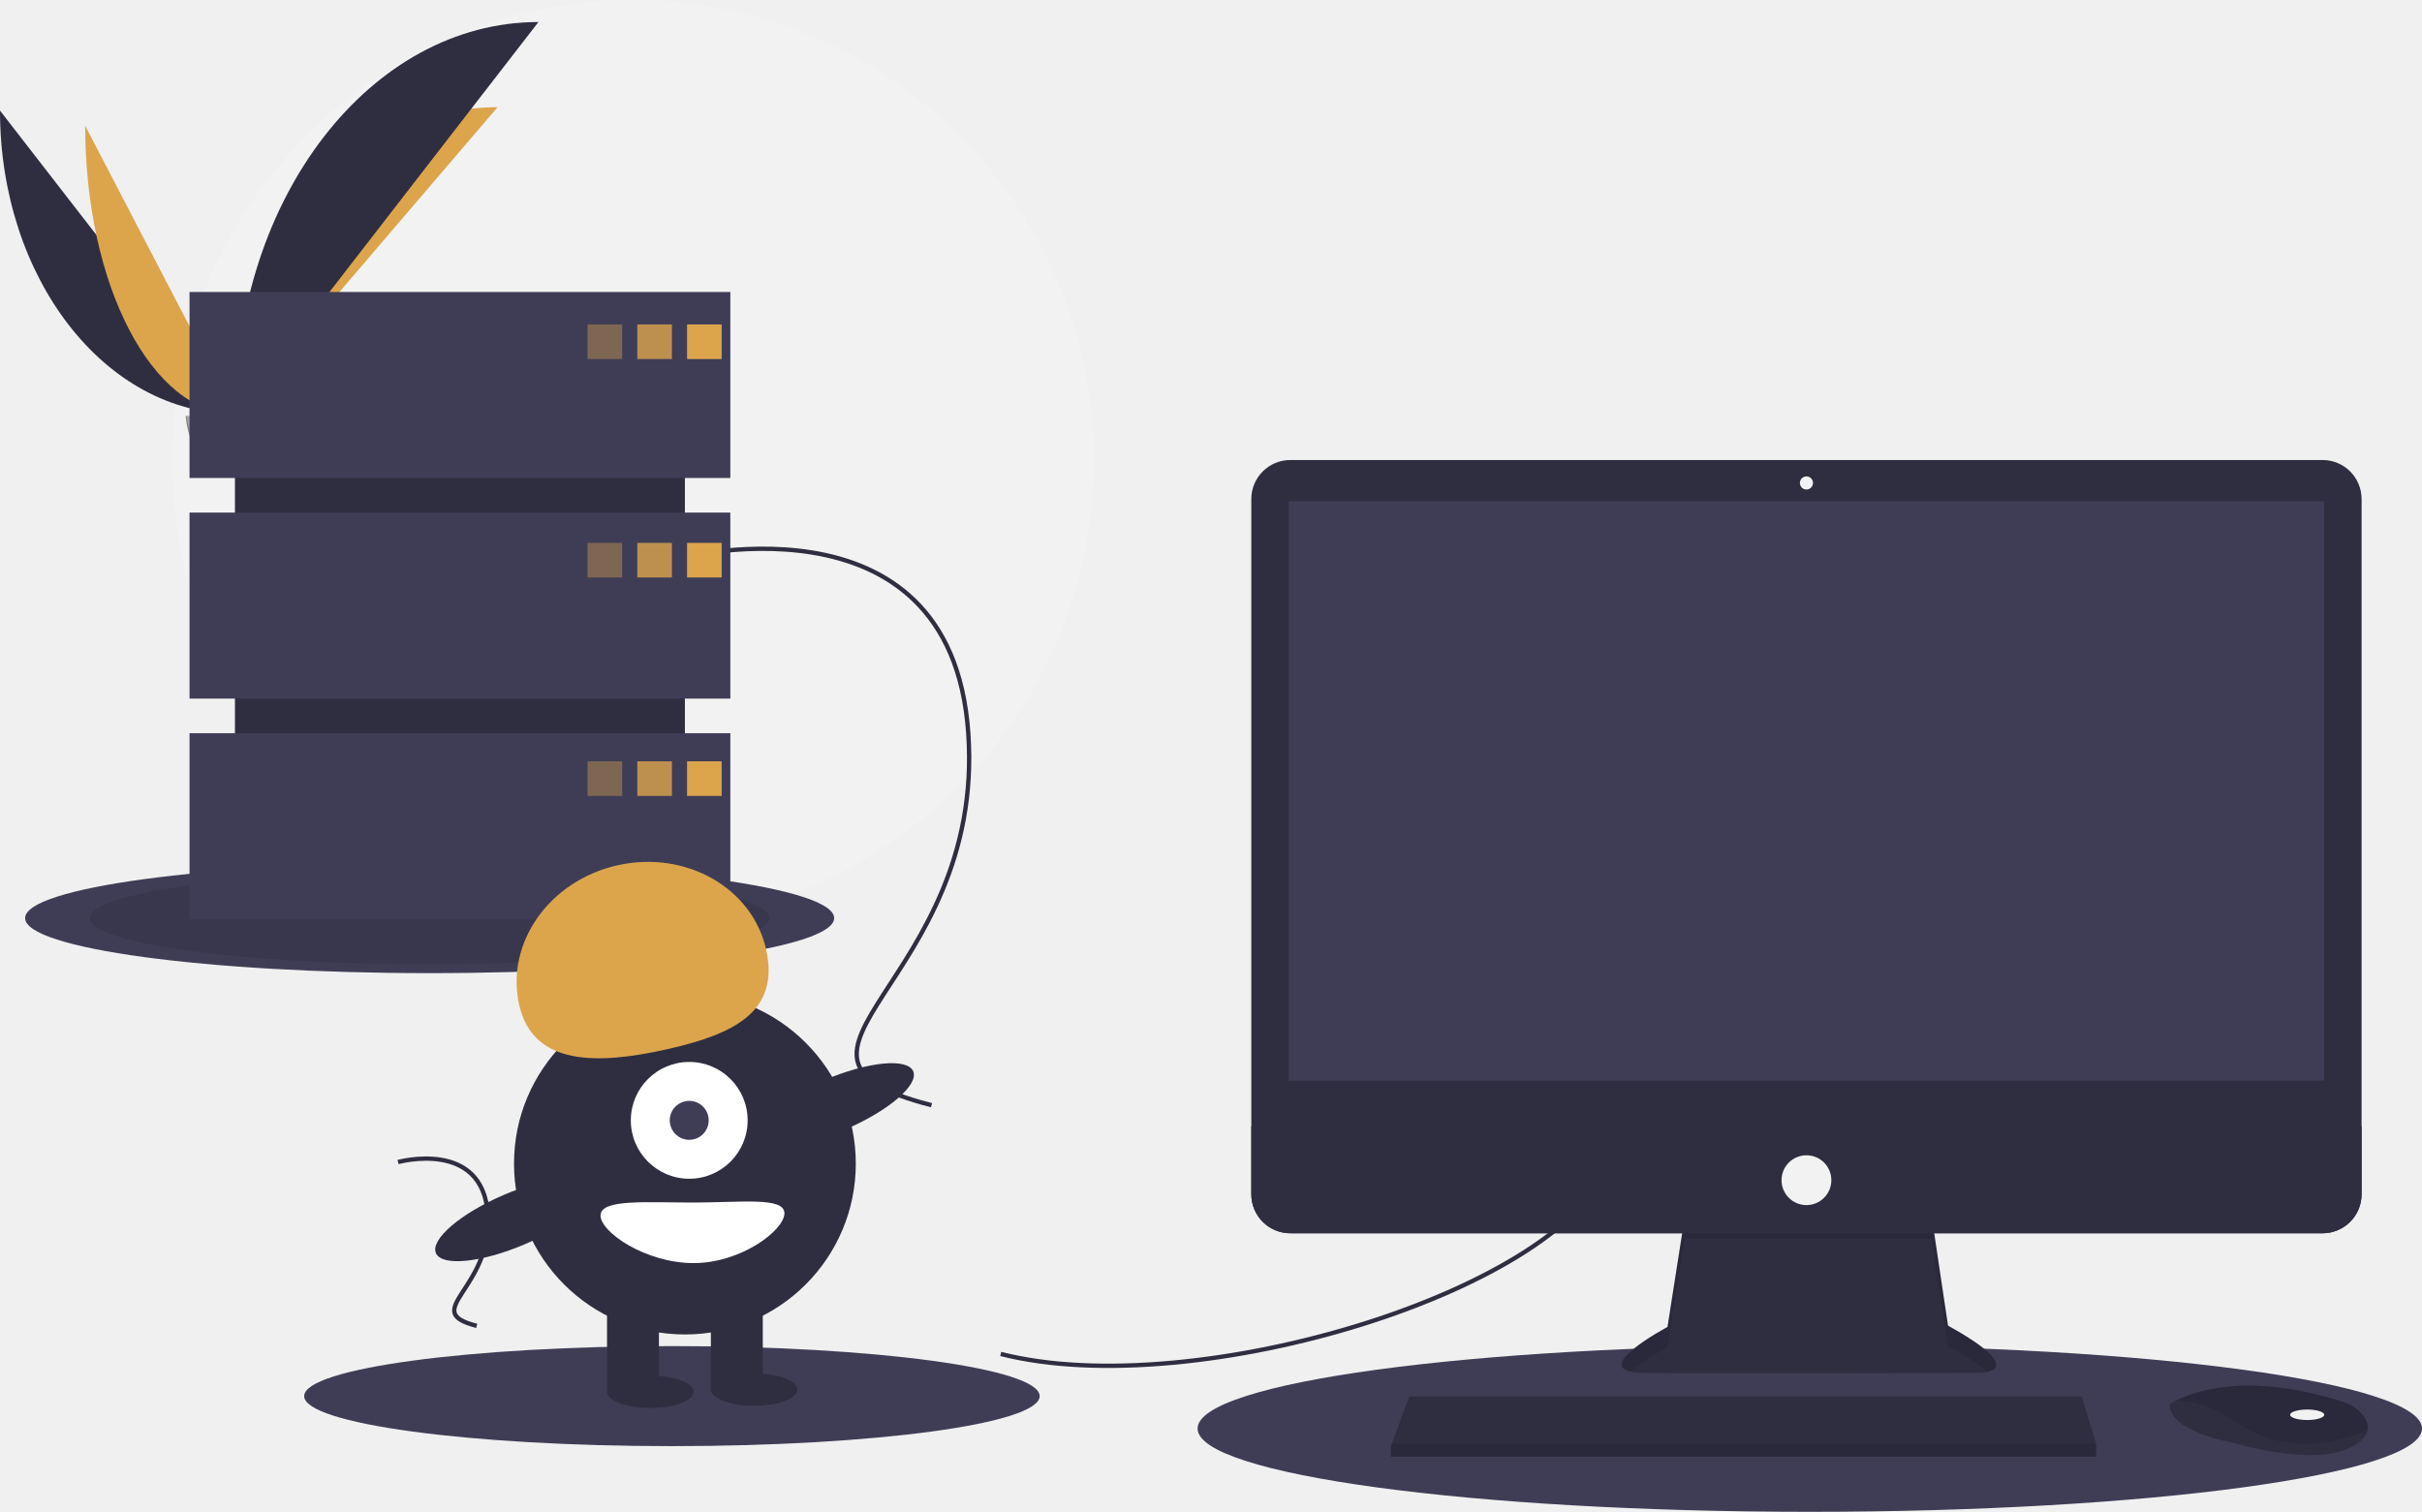
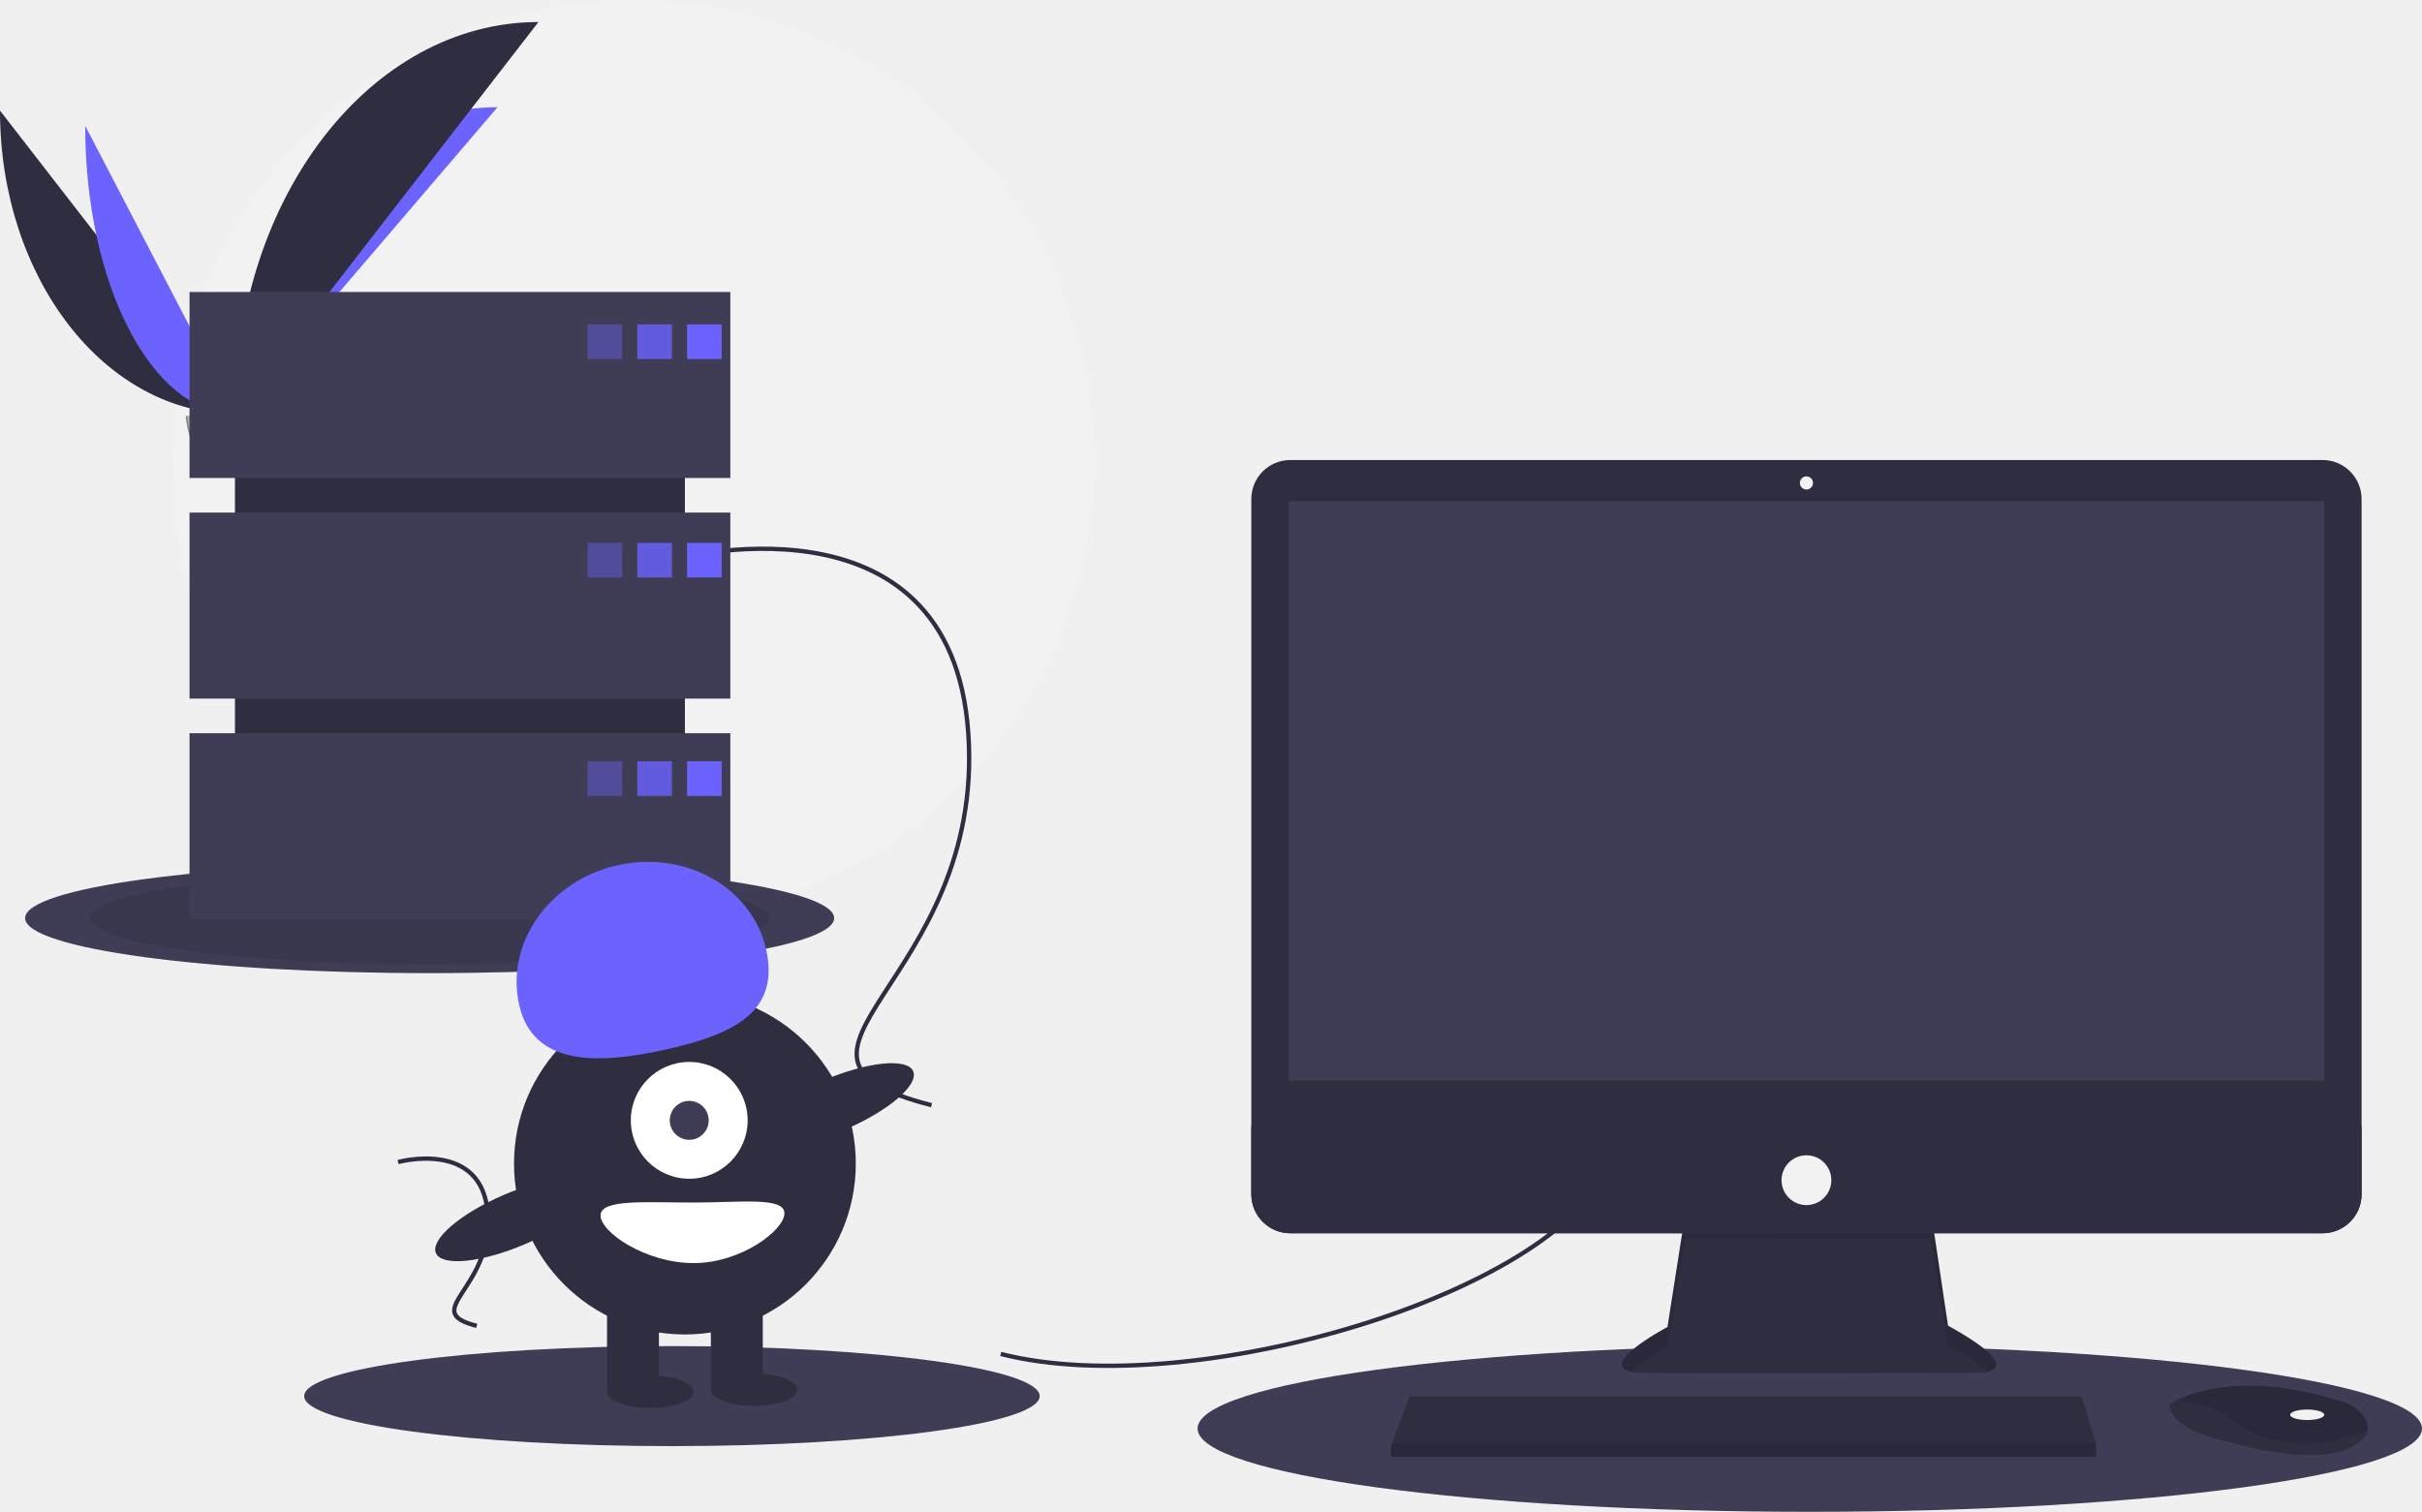
<svg xmlns="http://www.w3.org/2000/svg" id="aa03ddf9-f8f2-4819-a4ce-be9b0a220741" data-name="Layer 1" width="1119.609" height="699" viewBox="0 0 1119.609 699">
  <circle cx="292.609" cy="213" r="213" fill="#f2f2f2" />
  <path d="M31.391,151.642c0,77.498,48.618,140.208,108.701,140.208" transform="translate(-31.39089 -100.5)" fill="#2f2e41" />
-   <path d="M140.092,291.851c0-78.369,54.255-141.784,121.304-141.784" transform="translate(-31.39089 -100.5)" fill="#dca54c" />
-   <path d="M70.775,158.668c0,73.615,31.003,133.183,69.316,133.183" transform="translate(-31.39089 -100.5)" fill="#dca54c" />
+   <path d="M140.092,291.851c0-78.369,54.255-141.784,121.304-141.784" transform="translate(-31.39089 -100.5)" fill="#6c63ff" />
+   <path d="M70.775,158.668c0,73.615,31.003,133.183,69.316,133.183" transform="translate(-31.39089 -100.5)" fill="#6c63ff" />
  <path d="M140.092,291.851c0-100.138,62.71-181.168,140.208-181.168" transform="translate(-31.39089 -100.5)" fill="#2f2e41" />
  <path d="M117.224,292.839s15.416-.475,20.061-3.783,23.713-7.258,24.866-1.953,23.167,26.388,5.763,26.529-40.439-2.711-45.076-5.535S117.224,292.839,117.224,292.839Z" transform="translate(-31.39089 -100.5)" fill="#a8a8a8" />
  <path d="M168.224,311.785c-17.404.14-40.439-2.711-45.076-5.535-3.531-2.151-4.938-9.869-5.409-13.43-.326.014-.515.02-.515.02s.976,12.433,5.613,15.257,27.672,5.676,45.076,5.535c5.024-.041,6.759-1.828,6.664-4.475C173.879,310.756,171.963,311.755,168.224,311.785Z" transform="translate(-31.39089 -100.5)" opacity="0.2" />
  <ellipse cx="198.609" cy="424.5" rx="187" ry="25.44" fill="#3f3d56" />
  <ellipse cx="198.609" cy="424.5" rx="157" ry="21.359" opacity="0.1" />
  <ellipse cx="836.609" cy="660.5" rx="283" ry="38.5" fill="#3f3d56" />
  <ellipse cx="310.609" cy="645.5" rx="170" ry="23.127" fill="#3f3d56" />
  <path d="M494,726.5c90,23,263-30,282-90" transform="translate(-31.39089 -100.5)" fill="none" stroke="#2f2e41" stroke-miterlimit="10" stroke-width="2" />
  <path d="M341,359.5s130-36,138,80-107,149-17,172" transform="translate(-31.39089 -100.5)" fill="none" stroke="#2f2e41" stroke-miterlimit="10" stroke-width="2" />
  <path d="M215.402,637.783s39.072-10.82,41.477,24.044-32.16,44.783-5.109,51.696" transform="translate(-31.39089 -100.5)" fill="none" stroke="#2f2e41" stroke-miterlimit="10" stroke-width="2" />
  <path d="M810.096,663.74,802.218,714.035s-38.782,20.603-11.513,21.209,155.733,0,155.733,0,24.845,0-14.543-21.815l-7.878-52.719Z" transform="translate(-31.39089 -100.5)" fill="#2f2e41" />
  <path d="M785.219,734.698c6.193-5.51,16.999-11.252,16.999-11.252l7.878-50.295,113.922.107,7.878,49.582c9.185,5.087,14.875,8.987,18.204,11.978,5.059-1.154,10.587-5.444-18.204-21.389l-7.878-52.719-113.922,3.03L802.218,714.035S769.63,731.35,785.219,734.698Z" transform="translate(-31.39089 -100.5)" opacity="0.1" />
  <rect x="578.433" y="212.689" width="513.253" height="357.52" rx="18.046" fill="#2f2e41" />
  <rect x="595.703" y="231.777" width="478.713" height="267.837" fill="#3f3d56" />
  <circle cx="835.059" cy="223.293" r="3.03" fill="#f2f2f2" />
  <path d="M1123.077,621.322V652.663a18.043,18.043,0,0,1-18.046,18.046H627.869A18.043,18.043,0,0,1,609.824,652.663V621.322Z" transform="translate(-31.39089 -100.5)" fill="#2f2e41" />
  <polygon points="968.978 667.466 968.978 673.526 642.968 673.526 642.968 668.678 643.417 667.466 651.452 645.651 962.312 645.651 968.978 667.466" fill="#2f2e41" />
  <path d="M1125.828,762.034c-.594,2.539-2.836,5.217-7.902,7.75-18.179,9.089-55.143-2.424-55.143-2.424s-28.48-4.848-28.48-17.573a22.725,22.725,0,0,1,2.497-1.485c7.643-4.044,32.984-14.021,77.918.422a18.739,18.739,0,0,1,8.541,5.597C1125.079,756.454,1126.507,759.157,1125.828,762.034Z" transform="translate(-31.39089 -100.5)" fill="#2f2e41" />
  <path d="M1125.828,762.034c-22.251,8.526-42.084,9.162-62.439-4.975-10.265-7.126-19.591-8.89-26.59-8.756,7.643-4.044,32.984-14.021,77.918.422a18.739,18.739,0,0,1,8.541,5.597C1125.079,756.454,1126.507,759.157,1125.828,762.034Z" transform="translate(-31.39089 -100.5)" opacity="0.1" />
  <ellipse cx="1066.538" cy="654.135" rx="7.878" ry="2.424" fill="#f2f2f2" />
  <circle cx="835.059" cy="545.667" r="11.513" fill="#f2f2f2" />
  <polygon points="968.978 667.466 968.978 673.526 642.968 673.526 642.968 668.678 643.417 667.466 968.978 667.466" opacity="0.1" />
  <rect x="108.609" y="159" width="208" height="242" fill="#2f2e41" />
  <rect x="87.609" y="135" width="250" height="86" fill="#3f3d56" />
  <rect x="87.609" y="237" width="250" height="86" fill="#3f3d56" />
  <rect x="87.609" y="339" width="250" height="86" fill="#3f3d56" />
-   <rect x="271.609" y="150" width="16" height="16" fill="#dca54c" opacity="0.4" />
-   <rect x="294.609" y="150" width="16" height="16" fill="#dca54c" opacity="0.8" />
-   <rect x="317.609" y="150" width="16" height="16" fill="#dca54c" />
-   <rect x="271.609" y="251" width="16" height="16" fill="#dca54c" opacity="0.4" />
-   <rect x="294.609" y="251" width="16" height="16" fill="#dca54c" opacity="0.8" />
-   <rect x="317.609" y="251" width="16" height="16" fill="#dca54c" />
-   <rect x="271.609" y="352" width="16" height="16" fill="#dca54c" opacity="0.4" />
-   <rect x="294.609" y="352" width="16" height="16" fill="#dca54c" opacity="0.8" />
-   <rect x="317.609" y="352" width="16" height="16" fill="#dca54c" />
+   <rect x="271.609" y="150" width="16" height="16" fill="#6c63ff" opacity="0.4" />
+   <rect x="294.609" y="150" width="16" height="16" fill="#6c63ff" opacity="0.8" />
+   <rect x="317.609" y="150" width="16" height="16" fill="#6c63ff" />
+   <rect x="271.609" y="251" width="16" height="16" fill="#6c63ff" opacity="0.4" />
+   <rect x="294.609" y="251" width="16" height="16" fill="#6c63ff" opacity="0.8" />
+   <rect x="317.609" y="251" width="16" height="16" fill="#6c63ff" />
+   <rect x="271.609" y="352" width="16" height="16" fill="#6c63ff" opacity="0.4" />
+   <rect x="294.609" y="352" width="16" height="16" fill="#6c63ff" opacity="0.8" />
+   <rect x="317.609" y="352" width="16" height="16" fill="#6c63ff" />
  <circle cx="316.609" cy="538" r="79" fill="#2f2e41" />
  <rect x="280.609" y="600" width="24" height="43" fill="#2f2e41" />
  <rect x="328.609" y="600" width="24" height="43" fill="#2f2e41" />
  <ellipse cx="300.609" cy="643.5" rx="20" ry="7.5" fill="#2f2e41" />
  <ellipse cx="348.609" cy="642.5" rx="20" ry="7.5" fill="#2f2e41" />
  <circle cx="318.609" cy="518" r="27" fill="#fff" />
  <circle cx="318.609" cy="518" r="9" fill="#3f3d56" />
-   <path d="M271.367,565.032c-6.379-28.568,14.012-57.434,45.544-64.475s62.265,10.41,68.644,38.978-14.519,39.104-46.051,46.145S277.746,593.6,271.367,565.032Z" transform="translate(-31.39089 -100.5)" fill="#dca54c" />
+   <path d="M271.367,565.032c-6.379-28.568,14.012-57.434,45.544-64.475s62.265,10.41,68.644,38.978-14.519,39.104-46.051,46.145S277.746,593.6,271.367,565.032Z" transform="translate(-31.39089 -100.5)" fill="#6c63ff" />
  <ellipse cx="417.215" cy="611.344" rx="39.5" ry="12.4" transform="translate(-238.2867 112.9804) rotate(-23.17116)" fill="#2f2e41" />
  <ellipse cx="269.215" cy="664.344" rx="39.5" ry="12.4" transform="translate(-271.0797 59.02084) rotate(-23.17116)" fill="#2f2e41" />
  <path d="M394,661.5c0,7.732-19.909,23-42,23s-43-14.268-43-22,20.909-6,43-6S394,653.768,394,661.5Z" transform="translate(-31.39089 -100.5)" fill="#fff" />
</svg>
